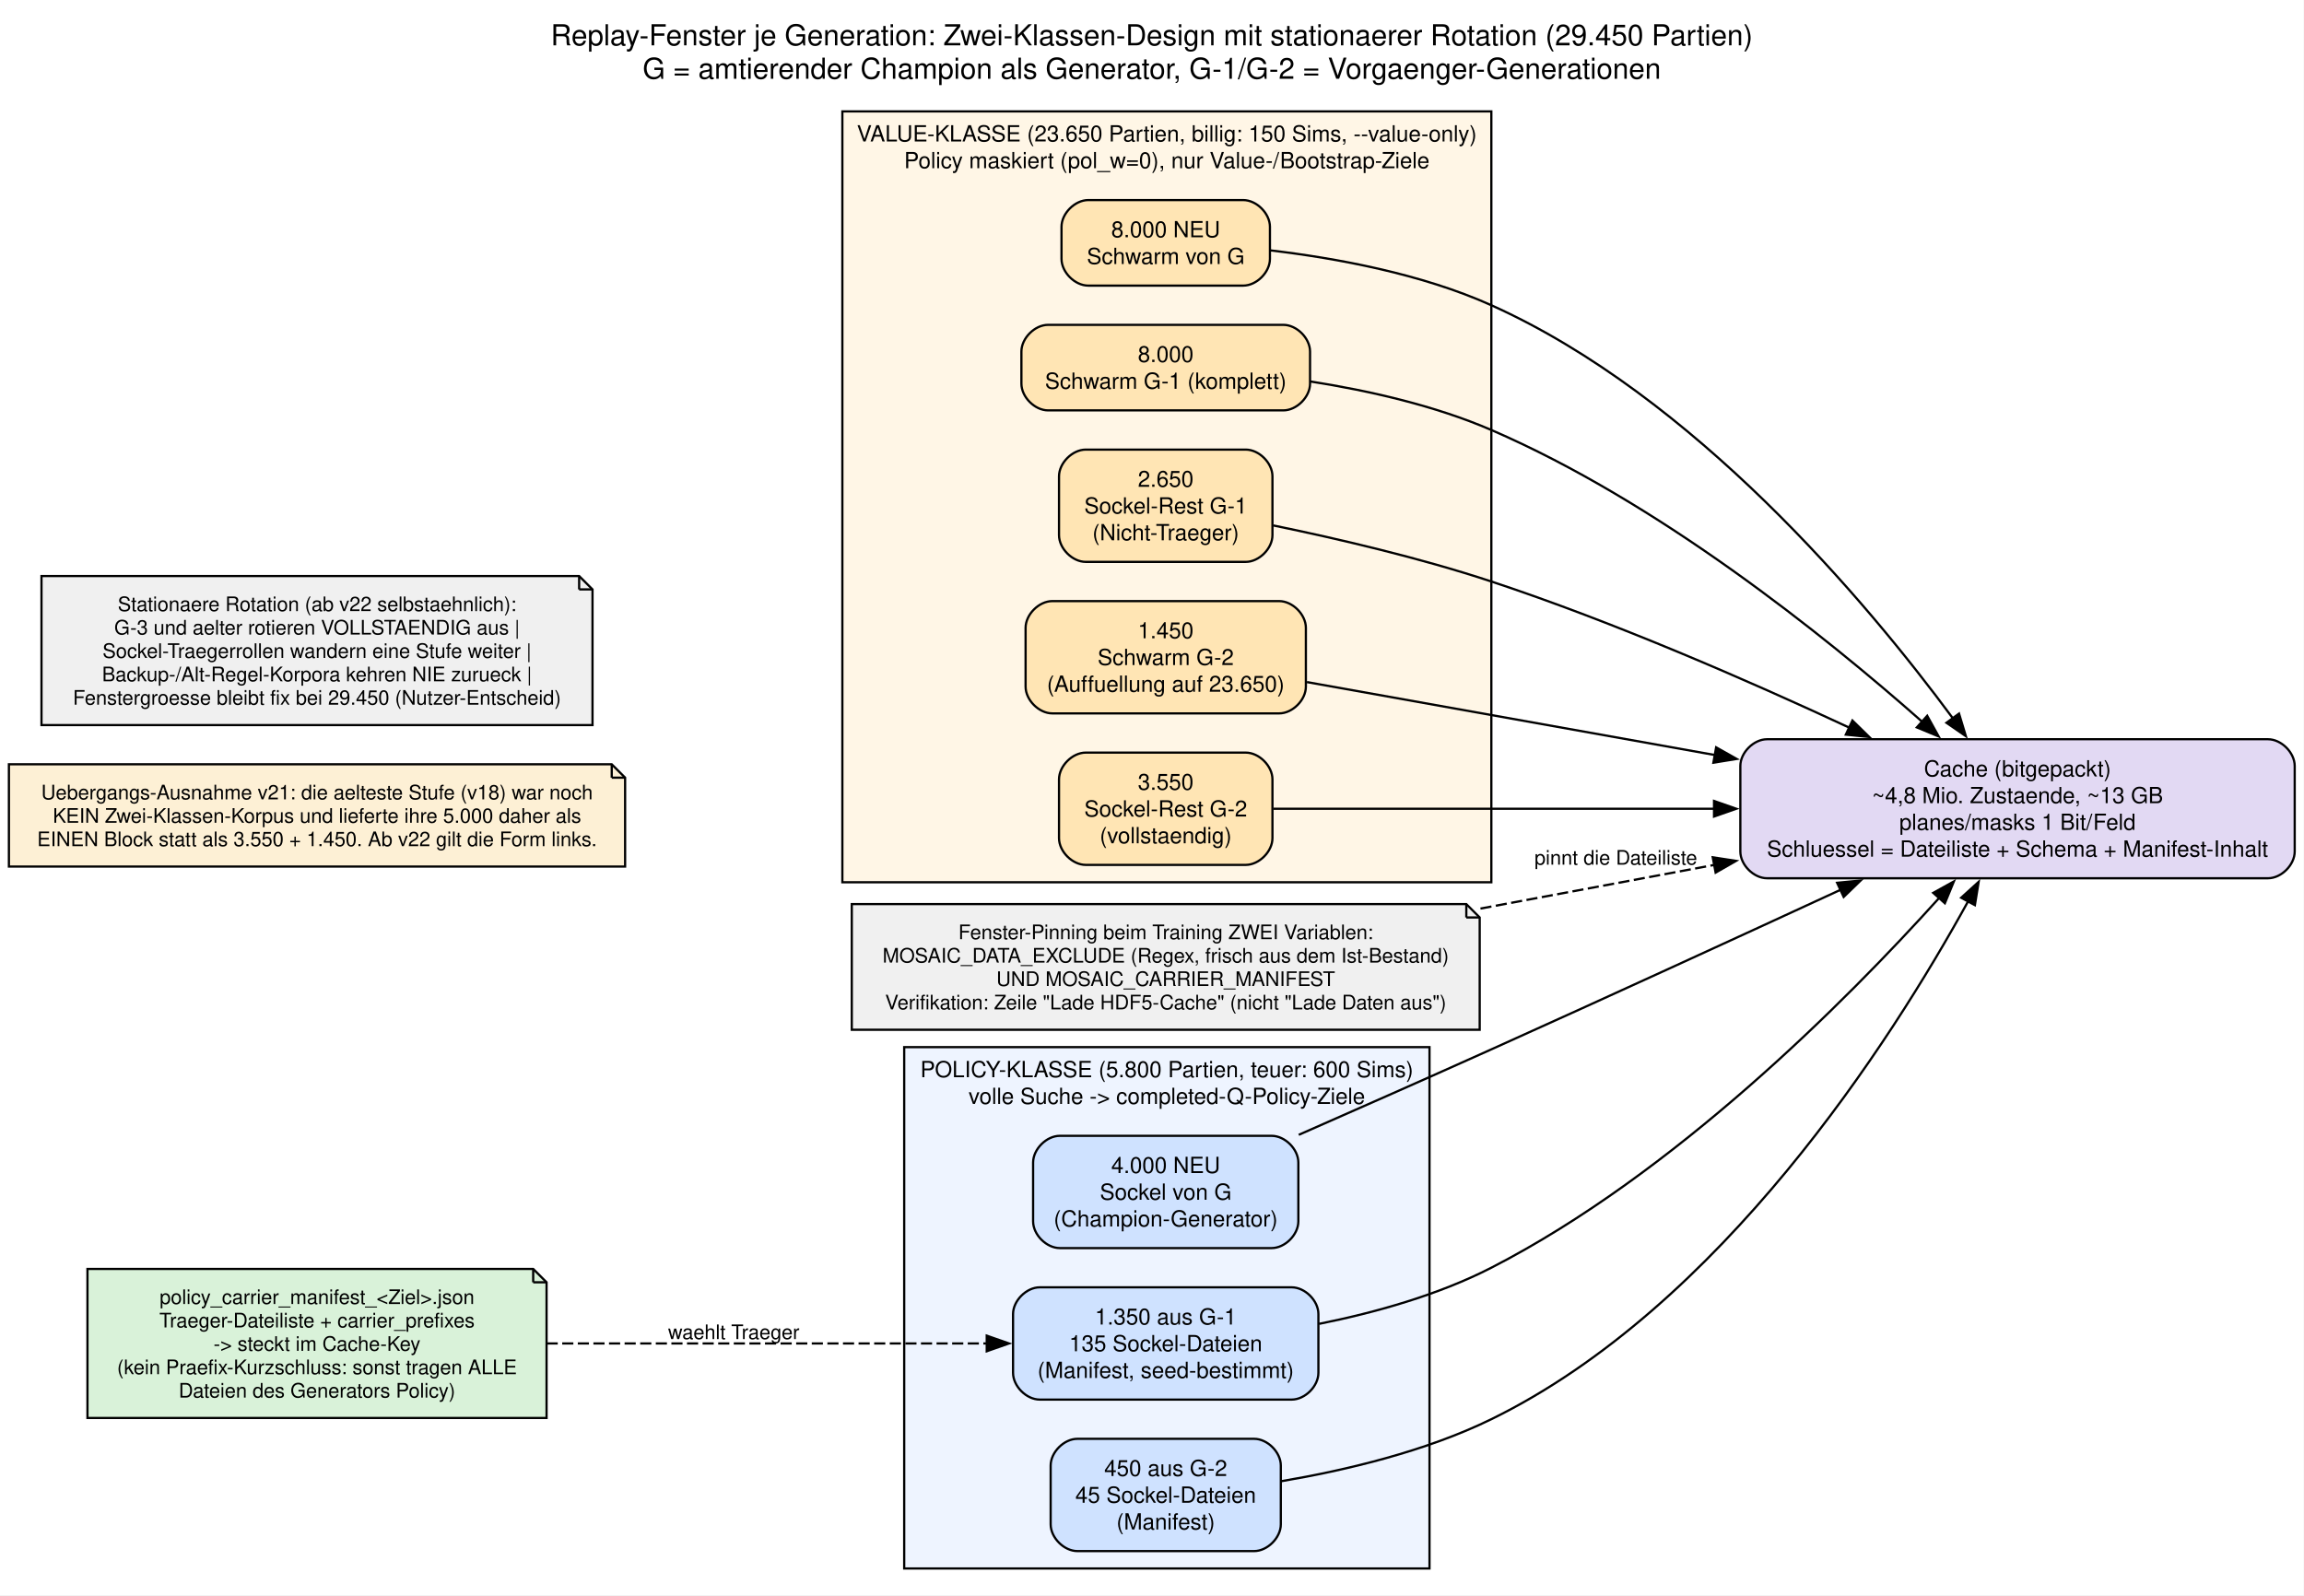
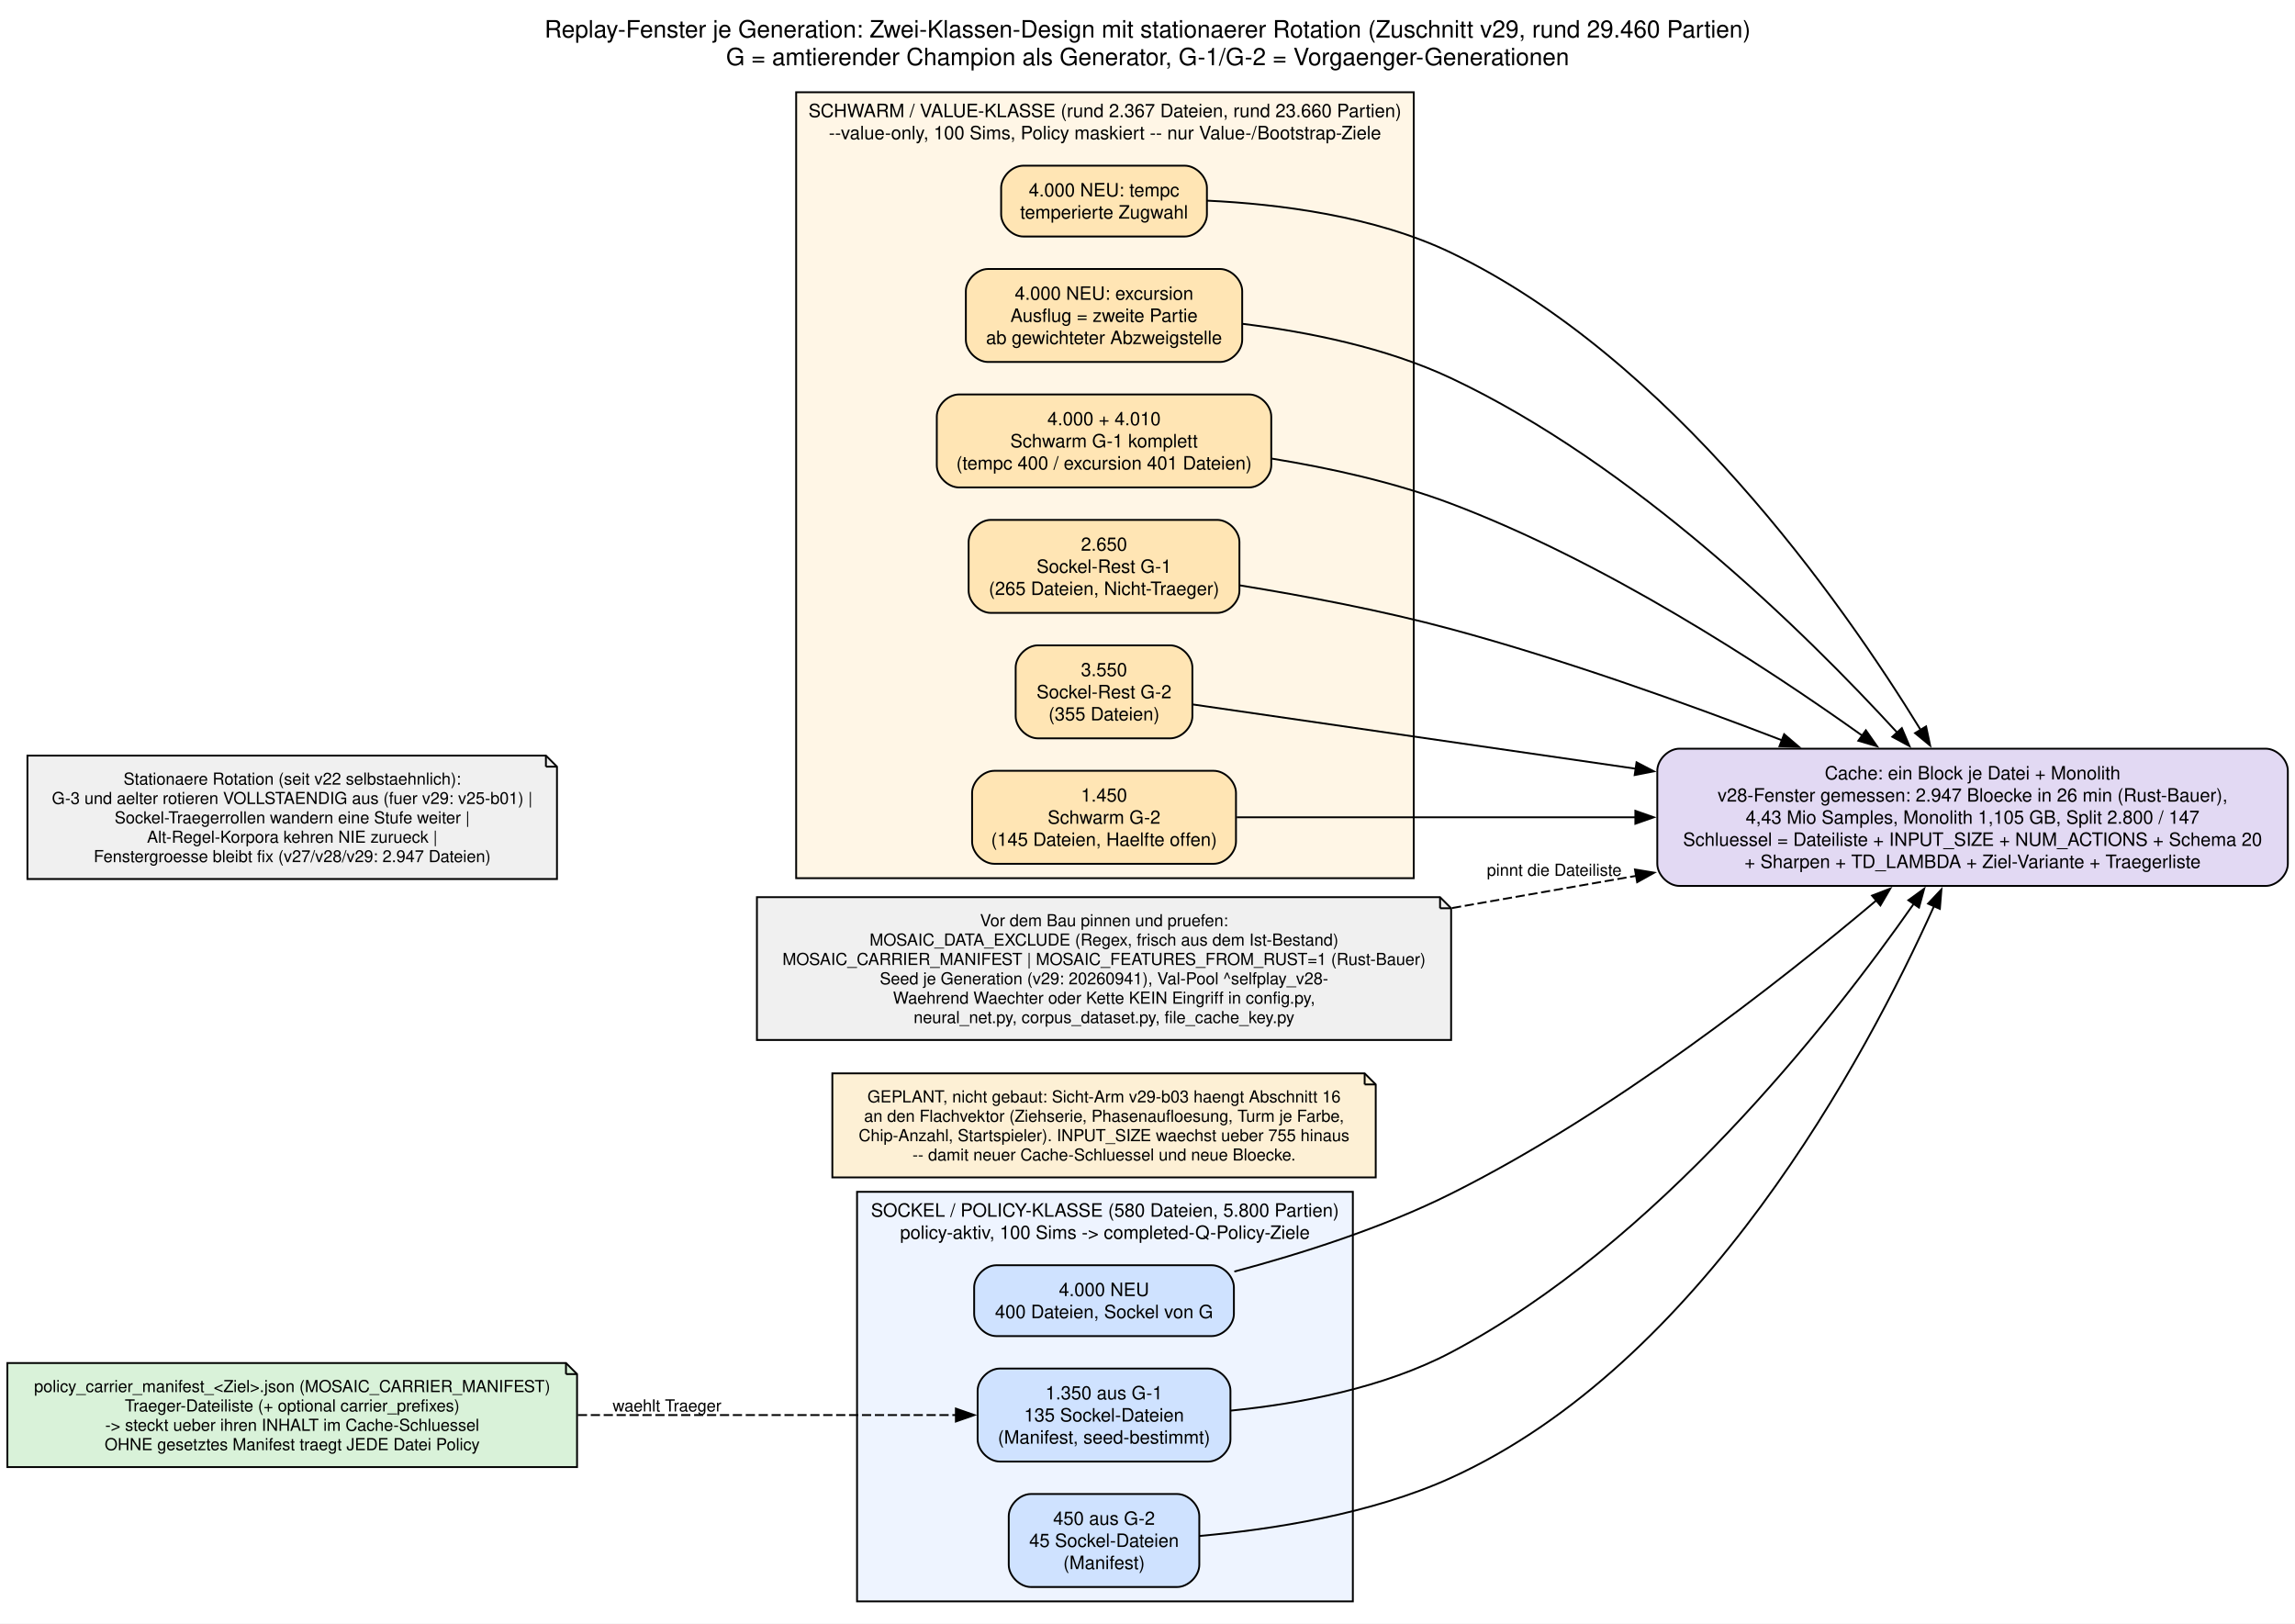
- <svg xmlns="http://www.w3.org/2000/svg" width="1034pt" height="716pt" viewBox="0.00 0.00 1034.00 716.00">
-   <g id="graph0" class="graph" transform="scale(1 1) rotate(0) translate(4 712)">
-     <polygon fill="white" stroke="none" points="-4,4 -4,-712 1029.83,-712 1029.83,4 -4,4" />
-     <text xml:space="preserve" text-anchor="middle" x="512.91" y="-691.65" font-family="Helvetica,sans-Serif" font-size="13.00">Replay-Fenster je Generation: Zwei-Klassen-Design mit stationaerer Rotation (29.450 Partien)</text>
-     <text xml:space="preserve" text-anchor="middle" x="512.91" y="-676.65" font-family="Helvetica,sans-Serif" font-size="13.00">G = amtierender Champion als Generator, G-1/G-2 = Vorgaenger-Generationen</text>
+ <svg xmlns="http://www.w3.org/2000/svg" width="1244pt" height="880pt" viewBox="0.00 0.00 1244.00 880.00">
+   <g id="graph0" class="graph" transform="scale(1 1) rotate(0) translate(4 876)">
+     <polygon fill="white" stroke="none" points="-4,4 -4,-876 1240.12,-876 1240.12,4 -4,4" />
+     <text xml:space="preserve" text-anchor="middle" x="618.06" y="-855.65" font-family="Helvetica,sans-Serif" font-size="13.00">Replay-Fenster je Generation: Zwei-Klassen-Design mit stationaerer Rotation (Zuschnitt v29, rund 29.460 Partien)</text>
+     <text xml:space="preserve" text-anchor="middle" x="618.06" y="-840.65" font-family="Helvetica,sans-Serif" font-size="13.00">G = amtierender Champion als Generator, G-1/G-2 = Vorgaenger-Generationen</text>
    <g id="clust1" class="cluster">
-       <polygon fill="#eef4ff" stroke="black" points="401.79,-8 401.79,-242 637.54,-242 637.54,-8 401.79,-8" />
-       <text xml:space="preserve" text-anchor="middle" x="519.66" y="-228.5" font-family="Helvetica,sans-Serif" font-size="10.00">POLICY-KLASSE (5.800 Partien, teuer: 600 Sims)</text>
-       <text xml:space="preserve" text-anchor="middle" x="519.66" y="-216.5" font-family="Helvetica,sans-Serif" font-size="10.00">volle Suche -&gt; completed-Q-Policy-Ziele</text>
+       <polygon fill="#eef4ff" stroke="black" points="460.56,-8 460.56,-230 729.31,-230 729.31,-8 460.56,-8" />
+       <text xml:space="preserve" text-anchor="middle" x="594.94" y="-216.5" font-family="Helvetica,sans-Serif" font-size="10.00">SOCKEL / POLICY-KLASSE (580 Dateien, 5.800 Partien)</text>
+       <text xml:space="preserve" text-anchor="middle" x="594.94" y="-204.5" font-family="Helvetica,sans-Serif" font-size="10.00">policy-aktiv, 100 Sims -&gt; completed-Q-Policy-Ziele</text>
    </g>
    <g id="clust2" class="cluster">
-       <polygon fill="#fff6e6" stroke="black" points="374.04,-316 374.04,-662 665.29,-662 665.29,-316 374.04,-316" />
-       <text xml:space="preserve" text-anchor="middle" x="519.66" y="-648.5" font-family="Helvetica,sans-Serif" font-size="10.00">VALUE-KLASSE (23.650 Partien, billig: 150 Sims, --value-only)</text>
-       <text xml:space="preserve" text-anchor="middle" x="519.66" y="-636.5" font-family="Helvetica,sans-Serif" font-size="10.00">Policy maskiert (pol_w=0), nur Value-/Bootstrap-Ziele</text>
+       <polygon fill="#fff6e6" stroke="black" points="427.56,-400 427.56,-826 762.31,-826 762.31,-400 427.56,-400" />
+       <text xml:space="preserve" text-anchor="middle" x="594.94" y="-812.5" font-family="Helvetica,sans-Serif" font-size="10.00">SCHWARM / VALUE-KLASSE (rund 2.367 Dateien, rund 23.660 Partien)</text>
+       <text xml:space="preserve" text-anchor="middle" x="594.94" y="-800.5" font-family="Helvetica,sans-Serif" font-size="10.00">--value-only, 100 Sims, Policy maskiert -- nur Value-/Bootstrap-Ziele</text>
    </g>
    <g id="node1" class="node">
-       <path fill="#cfe2ff" stroke="black" d="M566.68,-202.2C566.68,-202.2 471.64,-202.2 471.64,-202.2 465.64,-202.2 459.64,-196.2 459.64,-190.2 459.64,-190.2 459.64,-163.8 459.64,-163.8 459.64,-157.8 465.64,-151.8 471.64,-151.8 471.64,-151.8 566.68,-151.8 566.68,-151.8 572.68,-151.8 578.68,-157.8 578.68,-163.8 578.68,-163.8 578.68,-190.2 578.68,-190.2 578.68,-196.2 572.68,-202.2 566.68,-202.2" />
-       <text xml:space="preserve" text-anchor="middle" x="519.16" y="-185.5" font-family="Helvetica,sans-Serif" font-size="10.00">4.000 NEU</text>
-       <text xml:space="preserve" text-anchor="middle" x="519.16" y="-173.5" font-family="Helvetica,sans-Serif" font-size="10.00">Sockel von G</text>
-       <text xml:space="preserve" text-anchor="middle" x="519.16" y="-161.5" font-family="Helvetica,sans-Serif" font-size="10.00">(Champion-Generator)</text>
+       <path fill="#cfe2ff" stroke="black" d="M652.83,-190.2C652.83,-190.2 536.04,-190.2 536.04,-190.2 530.04,-190.2 524.04,-184.2 524.04,-178.2 524.04,-178.2 524.04,-163.8 524.04,-163.8 524.04,-157.8 530.04,-151.8 536.04,-151.8 536.04,-151.8 652.83,-151.8 652.83,-151.8 658.83,-151.8 664.83,-157.8 664.83,-163.8 664.83,-163.8 664.83,-178.2 664.83,-178.2 664.83,-184.2 658.83,-190.2 652.83,-190.2" />
+       <text xml:space="preserve" text-anchor="middle" x="594.44" y="-173.5" font-family="Helvetica,sans-Serif" font-size="10.00">4.000 NEU</text>
+       <text xml:space="preserve" text-anchor="middle" x="594.44" y="-161.5" font-family="Helvetica,sans-Serif" font-size="10.00">400 Dateien, Sockel von G</text>
+     </g>
+     <g id="node11" class="node">
+       <path fill="#e2d9f3" stroke="black" d="M1224.12,-470.2C1224.12,-470.2 906.33,-470.2 906.33,-470.2 900.33,-470.2 894.33,-464.2 894.33,-458.2 894.33,-458.2 894.33,-407.8 894.33,-407.8 894.33,-401.8 900.33,-395.8 906.33,-395.8 906.33,-395.8 1224.12,-395.8 1224.12,-395.8 1230.12,-395.8 1236.12,-401.8 1236.12,-407.8 1236.12,-407.8 1236.12,-458.2 1236.12,-458.2 1236.12,-464.2 1230.12,-470.2 1224.12,-470.2" />
+       <text xml:space="preserve" text-anchor="middle" x="1065.23" y="-453.5" font-family="Helvetica,sans-Serif" font-size="10.00">Cache: ein Block je Datei + Monolith</text>
+       <text xml:space="preserve" text-anchor="middle" x="1065.23" y="-441.5" font-family="Helvetica,sans-Serif" font-size="10.00">v28-Fenster gemessen: 2.947 Bloecke in 26 min (Rust-Bauer),</text>
+       <text xml:space="preserve" text-anchor="middle" x="1065.23" y="-429.5" font-family="Helvetica,sans-Serif" font-size="10.00">4,43 Mio Samples, Monolith 1,105 GB, Split 2.800 / 147</text>
+       <text xml:space="preserve" text-anchor="middle" x="1065.23" y="-417.5" font-family="Helvetica,sans-Serif" font-size="10.00">Schluessel = Dateiliste + INPUT_SIZE + NUM_ACTIONS + Schema 20</text>
+       <text xml:space="preserve" text-anchor="middle" x="1065.23" y="-405.5" font-family="Helvetica,sans-Serif" font-size="10.00">+ Sharpen + TD_LAMBDA + Ziel-Variante + Traegerliste</text>
+     </g>
+     <g id="edge1" class="edge">
+       <path fill="none" stroke="black" d="M665.07,-186.78C701.22,-196.4 745.46,-210.44 782.58,-229 869.8,-272.61 959.07,-342.39 1013.08,-387.96" />
+       <polygon fill="black" stroke="black" points="1010.73,-390.56 1020.62,-394.36 1015.26,-385.22 1010.73,-390.56" />
+     </g>
+     <g id="node2" class="node">
+       <path fill="#cfe2ff" stroke="black" d="M650.96,-134.2C650.96,-134.2 537.92,-134.2 537.92,-134.2 531.92,-134.2 525.92,-128.2 525.92,-122.2 525.92,-122.2 525.92,-95.8 525.92,-95.8 525.92,-89.8 531.92,-83.8 537.92,-83.8 537.92,-83.8 650.96,-83.8 650.96,-83.8 656.96,-83.8 662.96,-89.8 662.96,-95.8 662.96,-95.8 662.96,-122.2 662.96,-122.2 662.96,-128.2 656.96,-134.2 650.96,-134.2" />
+       <text xml:space="preserve" text-anchor="middle" x="594.44" y="-117.5" font-family="Helvetica,sans-Serif" font-size="10.00">1.350 aus G-1</text>
+       <text xml:space="preserve" text-anchor="middle" x="594.44" y="-105.5" font-family="Helvetica,sans-Serif" font-size="10.00">135 Sockel-Dateien</text>
+       <text xml:space="preserve" text-anchor="middle" x="594.44" y="-93.5" font-family="Helvetica,sans-Serif" font-size="10.00">(Manifest, seed-bestimmt)</text>
+     </g>
+     <g id="edge2" class="edge">
+       <path fill="none" stroke="black" d="M663.18,-111.41C700.24,-115.1 745.93,-123.65 782.58,-143 893.79,-201.73 987.3,-320.32 1033.41,-386.2" />
+       <polygon fill="black" stroke="black" points="1030.43,-388.05 1039,-394.28 1036.19,-384.07 1030.43,-388.05" />
+     </g>
+     <g id="node3" class="node">
+       <path fill="#cfe2ff" stroke="black" d="M634.08,-66.2C634.08,-66.2 554.79,-66.2 554.79,-66.2 548.79,-66.2 542.79,-60.2 542.79,-54.2 542.79,-54.2 542.79,-27.8 542.79,-27.8 542.79,-21.8 548.79,-15.8 554.79,-15.8 554.79,-15.8 634.08,-15.8 634.08,-15.8 640.08,-15.8 646.08,-21.8 646.08,-27.8 646.08,-27.8 646.08,-54.2 646.08,-54.2 646.08,-60.2 640.08,-66.2 634.08,-66.2" />
+       <text xml:space="preserve" text-anchor="middle" x="594.44" y="-49.5" font-family="Helvetica,sans-Serif" font-size="10.00">450 aus G-2</text>
+       <text xml:space="preserve" text-anchor="middle" x="594.44" y="-37.5" font-family="Helvetica,sans-Serif" font-size="10.00">45 Sockel-Dateien</text>
+       <text xml:space="preserve" text-anchor="middle" x="594.44" y="-25.5" font-family="Helvetica,sans-Serif" font-size="10.00">(Manifest)</text>
+     </g>
+     <g id="edge3" class="edge">
+       <path fill="none" stroke="black" d="M646.3,-43.48C685.12,-46.94 739.15,-55.23 782.58,-75 918.59,-136.92 1007.27,-302.49 1044.38,-384.95" />
+       <polygon fill="black" stroke="black" points="1041.1,-386.19 1048.35,-393.92 1047.5,-383.36 1041.1,-386.19" />
+     </g>
+     <g id="node4" class="node">
+       <path fill="#ffe5b4" stroke="black" d="M638.21,-786.2C638.21,-786.2 550.67,-786.2 550.67,-786.2 544.67,-786.2 538.67,-780.2 538.67,-774.2 538.67,-774.2 538.67,-759.8 538.67,-759.8 538.67,-753.8 544.67,-747.8 550.67,-747.8 550.67,-747.8 638.21,-747.8 638.21,-747.8 644.21,-747.8 650.21,-753.8 650.21,-759.8 650.21,-759.8 650.21,-774.2 650.21,-774.2 650.21,-780.2 644.21,-786.2 638.21,-786.2" />
+       <text xml:space="preserve" text-anchor="middle" x="594.44" y="-769.5" font-family="Helvetica,sans-Serif" font-size="10.00">4.000 NEU: tempc</text>
+       <text xml:space="preserve" text-anchor="middle" x="594.44" y="-757.5" font-family="Helvetica,sans-Serif" font-size="10.00">temperierte Zugwahl</text>
+     </g>
+     <g id="edge4" class="edge">
+       <path fill="none" stroke="black" d="M650.36,-767.24C689.05,-765.44 741.13,-758.93 782.58,-739 901.28,-681.91 993.82,-550.81 1037.22,-480.16" />
+       <polygon fill="black" stroke="black" points="1040.03,-482.26 1042.23,-471.9 1034.05,-478.63 1040.03,-482.26" />
+     </g>
+     <g id="node5" class="node">
+       <path fill="#ffe5b4" stroke="black" d="M657.33,-730.2C657.33,-730.2 531.54,-730.2 531.54,-730.2 525.54,-730.2 519.54,-724.2 519.54,-718.2 519.54,-718.2 519.54,-691.8 519.54,-691.8 519.54,-685.8 525.54,-679.8 531.54,-679.8 531.54,-679.8 657.33,-679.8 657.33,-679.8 663.33,-679.8 669.33,-685.8 669.33,-691.8 669.33,-691.8 669.33,-718.2 669.33,-718.2 669.33,-724.2 663.33,-730.2 657.33,-730.2" />
+       <text xml:space="preserve" text-anchor="middle" x="594.44" y="-713.5" font-family="Helvetica,sans-Serif" font-size="10.00">4.000 NEU: excursion</text>
+       <text xml:space="preserve" text-anchor="middle" x="594.44" y="-701.5" font-family="Helvetica,sans-Serif" font-size="10.00">Ausflug = zweite Partie</text>
+       <text xml:space="preserve" text-anchor="middle" x="594.44" y="-689.5" font-family="Helvetica,sans-Serif" font-size="10.00">ab gewichteter Abzweigstelle</text>
+     </g>
+     <g id="edge5" class="edge">
+       <path fill="none" stroke="black" d="M669.68,-700.45C705.18,-696.07 747.49,-687.55 782.58,-671 881.51,-624.35 973.84,-533.95 1024.32,-478.98" />
+       <polygon fill="black" stroke="black" points="1026.89,-481.35 1031.03,-471.6 1021.72,-476.64 1026.89,-481.35" />
+     </g>
+     <g id="node6" class="node">
+       <path fill="#ffe5b4" stroke="black" d="M673.08,-662.2C673.08,-662.2 515.79,-662.2 515.79,-662.2 509.79,-662.2 503.79,-656.2 503.79,-650.2 503.79,-650.2 503.79,-623.8 503.79,-623.8 503.79,-617.8 509.79,-611.8 515.79,-611.8 515.79,-611.8 673.08,-611.8 673.08,-611.8 679.08,-611.8 685.08,-617.8 685.08,-623.8 685.08,-623.8 685.08,-650.2 685.08,-650.2 685.08,-656.2 679.08,-662.2 673.08,-662.2" />
+       <text xml:space="preserve" text-anchor="middle" x="594.44" y="-645.5" font-family="Helvetica,sans-Serif" font-size="10.00">4.000 + 4.010</text>
+       <text xml:space="preserve" text-anchor="middle" x="594.44" y="-633.5" font-family="Helvetica,sans-Serif" font-size="10.00">Schwarm G-1 komplett</text>
+       <text xml:space="preserve" text-anchor="middle" x="594.44" y="-621.5" font-family="Helvetica,sans-Serif" font-size="10.00">(tempc 400 / excursion 401 Dateien)</text>
+     </g>
+     <g id="edge6" class="edge">
+       <path fill="none" stroke="black" d="M685.28,-627.44C716.73,-622.34 751.85,-614.62 782.58,-603 865.15,-571.79 950.68,-516.3 1005.5,-477.22" />
+       <polygon fill="black" stroke="black" points="1007.39,-480.17 1013.47,-471.5 1003.3,-474.49 1007.39,-480.17" />
+     </g>
+     <g id="node7" class="node">
+       <path fill="#ffe5b4" stroke="black" d="M655.83,-594.2C655.83,-594.2 533.04,-594.2 533.04,-594.2 527.04,-594.2 521.04,-588.2 521.04,-582.2 521.04,-582.2 521.04,-555.8 521.04,-555.8 521.04,-549.8 527.04,-543.8 533.04,-543.8 533.04,-543.8 655.83,-543.8 655.83,-543.8 661.83,-543.8 667.83,-549.8 667.83,-555.8 667.83,-555.8 667.83,-582.2 667.83,-582.2 667.83,-588.2 661.83,-594.2 655.83,-594.2" />
+       <text xml:space="preserve" text-anchor="middle" x="594.44" y="-577.5" font-family="Helvetica,sans-Serif" font-size="10.00">2.650</text>
+       <text xml:space="preserve" text-anchor="middle" x="594.44" y="-565.5" font-family="Helvetica,sans-Serif" font-size="10.00">Sockel-Rest G-1</text>
+       <text xml:space="preserve" text-anchor="middle" x="594.44" y="-553.5" font-family="Helvetica,sans-Serif" font-size="10.00">(265 Dateien, Nicht-Traeger)</text>
+     </g>
+     <g id="edge7" class="edge">
+       <path fill="none" stroke="black" d="M668.05,-558.72C702.98,-553.03 745.28,-545.07 782.58,-535 843.06,-518.68 908.97,-495.14 961.83,-474.78" />
+       <polygon fill="black" stroke="black" points="963.09,-478.04 971.14,-471.17 960.56,-471.52 963.09,-478.04" />
+     </g>
+     <g id="node8" class="node">
+       <path fill="#ffe5b4" stroke="black" d="M630.33,-526.2C630.33,-526.2 558.54,-526.2 558.54,-526.2 552.54,-526.2 546.54,-520.2 546.54,-514.2 546.54,-514.2 546.54,-487.8 546.54,-487.8 546.54,-481.8 552.54,-475.8 558.54,-475.8 558.54,-475.8 630.33,-475.8 630.33,-475.8 636.33,-475.8 642.33,-481.8 642.33,-487.8 642.33,-487.8 642.33,-514.2 642.33,-514.2 642.33,-520.2 636.33,-526.2 630.33,-526.2" />
+       <text xml:space="preserve" text-anchor="middle" x="594.44" y="-509.5" font-family="Helvetica,sans-Serif" font-size="10.00">3.550</text>
+       <text xml:space="preserve" text-anchor="middle" x="594.44" y="-497.5" font-family="Helvetica,sans-Serif" font-size="10.00">Sockel-Rest G-2</text>
+       <text xml:space="preserve" text-anchor="middle" x="594.44" y="-485.5" font-family="Helvetica,sans-Serif" font-size="10.00">(355 Dateien)</text>
+     </g>
+     <g id="edge8" class="edge">
+       <path fill="none" stroke="black" d="M642.53,-494.17C698.64,-486.03 795.73,-471.95 882.61,-459.34" />
+       <polygon fill="black" stroke="black" points="883.08,-462.81 892.47,-457.91 882.07,-455.89 883.08,-462.81" />
+     </g>
+     <g id="node9" class="node">
+       <path fill="#ffe5b4" stroke="black" d="M653.96,-458.2C653.96,-458.2 534.92,-458.2 534.92,-458.2 528.92,-458.2 522.92,-452.2 522.92,-446.2 522.92,-446.2 522.92,-419.8 522.92,-419.8 522.92,-413.8 528.92,-407.8 534.92,-407.8 534.92,-407.8 653.96,-407.8 653.96,-407.8 659.96,-407.8 665.96,-413.8 665.96,-419.8 665.96,-419.8 665.96,-446.2 665.96,-446.2 665.96,-452.2 659.96,-458.2 653.96,-458.2" />
+       <text xml:space="preserve" text-anchor="middle" x="594.44" y="-441.5" font-family="Helvetica,sans-Serif" font-size="10.00">1.450</text>
+       <text xml:space="preserve" text-anchor="middle" x="594.44" y="-429.5" font-family="Helvetica,sans-Serif" font-size="10.00">Schwarm G-2</text>
+       <text xml:space="preserve" text-anchor="middle" x="594.44" y="-417.5" font-family="Helvetica,sans-Serif" font-size="10.00">(145 Dateien, Haelfte offen)</text>
+     </g>
+     <g id="edge9" class="edge">
+       <path fill="none" stroke="black" d="M666.38,-433C723.77,-433 807.2,-433 882.85,-433" />
+       <polygon fill="black" stroke="black" points="882.44,-436.5 892.44,-433 882.44,-429.5 882.44,-436.5" />
    </g>
    <g id="node10" class="node">
-       <path fill="#e2d9f3" stroke="black" d="M1013.83,-380.2C1013.83,-380.2 789.04,-380.2 789.04,-380.2 783.04,-380.2 777.04,-374.2 777.04,-368.2 777.04,-368.2 777.04,-329.8 777.04,-329.8 777.04,-323.8 783.04,-317.8 789.04,-317.8 789.04,-317.8 1013.83,-317.8 1013.83,-317.8 1019.83,-317.8 1025.83,-323.8 1025.83,-329.8 1025.83,-329.8 1025.83,-368.2 1025.83,-368.2 1025.83,-374.2 1019.83,-380.2 1013.83,-380.2" />
-       <text xml:space="preserve" text-anchor="middle" x="901.43" y="-363.5" font-family="Helvetica,sans-Serif" font-size="10.00">Cache (bitgepackt)</text>
-       <text xml:space="preserve" text-anchor="middle" x="901.43" y="-351.5" font-family="Helvetica,sans-Serif" font-size="10.00">~4,8 Mio. Zustaende, ~13 GB</text>
-       <text xml:space="preserve" text-anchor="middle" x="901.43" y="-339.5" font-family="Helvetica,sans-Serif" font-size="10.00">planes/masks 1 Bit/Feld</text>
-       <text xml:space="preserve" text-anchor="middle" x="901.43" y="-327.5" font-family="Helvetica,sans-Serif" font-size="10.00">Schluessel = Dateiliste + Schema + Manifest-Inhalt</text>
+       <polygon fill="#d9f2d9" stroke="black" points="302.79,-137.2 0,-137.2 0,-80.8 308.79,-80.8 308.79,-131.2 302.79,-137.2" />
+       <polyline fill="none" stroke="black" points="302.79,-137.2 302.79,-131.2" />
+       <polyline fill="none" stroke="black" points="308.79,-131.2 302.79,-131.2" />
+       <text xml:space="preserve" text-anchor="middle" x="154.39" y="-121.45" font-family="Helvetica,sans-Serif" font-size="9.00">policy_carrier_manifest_&lt;Ziel&gt;.json (MOSAIC_CARRIER_MANIFEST)</text>
+       <text xml:space="preserve" text-anchor="middle" x="154.39" y="-110.95" font-family="Helvetica,sans-Serif" font-size="9.00">Traeger-Dateiliste (+ optional carrier_prefixes)</text>
+       <text xml:space="preserve" text-anchor="middle" x="154.39" y="-100.45" font-family="Helvetica,sans-Serif" font-size="9.00">-&gt; steckt ueber ihren INHALT im Cache-Schluessel</text>
+       <text xml:space="preserve" text-anchor="middle" x="154.39" y="-89.95" font-family="Helvetica,sans-Serif" font-size="9.00">OHNE gesetztes Manifest traegt JEDE Datei Policy</text>
    </g>
-     <g id="edge1" class="edge">
-       <path fill="none" stroke="black" d="M578.86,-202.64C605.31,-214.26 636.92,-228.23 665.29,-241 717.64,-264.56 776.32,-291.52 821.97,-312.6" />
-       <polygon fill="black" stroke="black" points="820.47,-315.76 831.02,-316.78 823.41,-309.41 820.47,-315.76" />
-     </g>
-     <g id="node2" class="node">
-       <path fill="#cfe2ff" stroke="black" d="M575.68,-134.2C575.68,-134.2 462.64,-134.2 462.64,-134.2 456.64,-134.2 450.64,-128.2 450.64,-122.2 450.64,-122.2 450.64,-95.8 450.64,-95.8 450.64,-89.8 456.64,-83.8 462.64,-83.8 462.64,-83.8 575.68,-83.8 575.68,-83.8 581.68,-83.8 587.68,-89.8 587.68,-95.8 587.68,-95.8 587.68,-122.2 587.68,-122.2 587.68,-128.2 581.68,-134.2 575.68,-134.2" />
-       <text xml:space="preserve" text-anchor="middle" x="519.16" y="-117.5" font-family="Helvetica,sans-Serif" font-size="10.00">1.350 aus G-1</text>
-       <text xml:space="preserve" text-anchor="middle" x="519.16" y="-105.5" font-family="Helvetica,sans-Serif" font-size="10.00">135 Sockel-Dateien</text>
-       <text xml:space="preserve" text-anchor="middle" x="519.16" y="-93.5" font-family="Helvetica,sans-Serif" font-size="10.00">(Manifest, seed-bestimmt)</text>
-     </g>
-     <g id="edge2" class="edge">
-       <path fill="none" stroke="black" d="M587.95,-117.79C613.19,-122.86 641.47,-130.76 665.29,-143 747.31,-185.16 824.05,-262.11 866.38,-309.09" />
-       <polygon fill="black" stroke="black" points="863.6,-311.24 872.87,-316.37 868.83,-306.58 863.6,-311.24" />
-     </g>
-     <g id="node3" class="node">
-       <path fill="#cfe2ff" stroke="black" d="M558.81,-66.2C558.81,-66.2 479.52,-66.2 479.52,-66.2 473.52,-66.2 467.52,-60.2 467.52,-54.2 467.52,-54.2 467.52,-27.8 467.52,-27.8 467.52,-21.8 473.52,-15.8 479.52,-15.8 479.52,-15.8 558.81,-15.8 558.81,-15.8 564.81,-15.8 570.81,-21.8 570.81,-27.8 570.81,-27.8 570.81,-54.2 570.81,-54.2 570.81,-60.2 564.81,-66.2 558.81,-66.2" />
-       <text xml:space="preserve" text-anchor="middle" x="519.16" y="-49.5" font-family="Helvetica,sans-Serif" font-size="10.00">450 aus G-2</text>
-       <text xml:space="preserve" text-anchor="middle" x="519.16" y="-37.5" font-family="Helvetica,sans-Serif" font-size="10.00">45 Sockel-Dateien</text>
-       <text xml:space="preserve" text-anchor="middle" x="519.16" y="-25.5" font-family="Helvetica,sans-Serif" font-size="10.00">(Manifest)</text>
-     </g>
-     <g id="edge3" class="edge">
-       <path fill="none" stroke="black" d="M571.1,-47.18C599.83,-52.06 635.78,-60.54 665.29,-75 768.47,-125.56 844.44,-244.19 879.28,-307.49" />
-       <polygon fill="black" stroke="black" points="876.15,-309.06 883.99,-316.19 882.3,-305.73 876.15,-309.06" />
-     </g>
-     <g id="node4" class="node">
-       <path fill="#ffe5b4" stroke="black" d="M553.93,-622.2C553.93,-622.2 484.39,-622.2 484.39,-622.2 478.39,-622.2 472.39,-616.2 472.39,-610.2 472.39,-610.2 472.39,-595.8 472.39,-595.8 472.39,-589.8 478.39,-583.8 484.39,-583.8 484.39,-583.8 553.93,-583.8 553.93,-583.8 559.93,-583.8 565.93,-589.8 565.93,-595.8 565.93,-595.8 565.93,-610.2 565.93,-610.2 565.93,-616.2 559.93,-622.2 553.93,-622.2" />
-       <text xml:space="preserve" text-anchor="middle" x="519.16" y="-605.5" font-family="Helvetica,sans-Serif" font-size="10.00">8.000 NEU</text>
-       <text xml:space="preserve" text-anchor="middle" x="519.16" y="-593.5" font-family="Helvetica,sans-Serif" font-size="10.00">Schwarm von G</text>
-     </g>
-     <g id="edge4" class="edge">
-       <path fill="none" stroke="black" d="M566.26,-599.6C595.64,-596.12 633.93,-589.11 665.29,-575 756.14,-534.13 833.18,-442.69 872.48,-389.5" />
-       <polygon fill="black" stroke="black" points="875.19,-391.71 878.25,-381.57 869.54,-387.59 875.19,-391.71" />
-     </g>
-     <g id="node5" class="node">
-       <path fill="#ffe5b4" stroke="black" d="M571.93,-566.2C571.93,-566.2 466.39,-566.2 466.39,-566.2 460.39,-566.2 454.39,-560.2 454.39,-554.2 454.39,-554.2 454.39,-539.8 454.39,-539.8 454.39,-533.8 460.39,-527.8 466.39,-527.8 466.39,-527.8 571.93,-527.8 571.93,-527.8 577.93,-527.8 583.93,-533.8 583.93,-539.8 583.93,-539.8 583.93,-554.2 583.93,-554.2 583.93,-560.2 577.93,-566.2 571.93,-566.2" />
-       <text xml:space="preserve" text-anchor="middle" x="519.16" y="-549.5" font-family="Helvetica,sans-Serif" font-size="10.00">8.000</text>
-       <text xml:space="preserve" text-anchor="middle" x="519.16" y="-537.5" font-family="Helvetica,sans-Serif" font-size="10.00">Schwarm G-1 (komplett)</text>
-     </g>
-     <g id="edge5" class="edge">
-       <path fill="none" stroke="black" d="M584.09,-540.78C610.05,-536.71 639.86,-530 665.29,-519 740.06,-486.66 814.2,-427.34 858.67,-388.03" />
-       <polygon fill="black" stroke="black" points="860.9,-390.73 866.03,-381.46 856.24,-385.51 860.9,-390.73" />
-     </g>
-     <g id="node6" class="node">
-       <path fill="#ffe5b4" stroke="black" d="M555.06,-510.2C555.06,-510.2 483.27,-510.2 483.27,-510.2 477.27,-510.2 471.27,-504.2 471.27,-498.2 471.27,-498.2 471.27,-471.8 471.27,-471.8 471.27,-465.8 477.27,-459.8 483.27,-459.8 483.27,-459.8 555.06,-459.8 555.06,-459.8 561.06,-459.8 567.06,-465.8 567.06,-471.8 567.06,-471.8 567.06,-498.2 567.06,-498.2 567.06,-504.2 561.06,-510.2 555.06,-510.2" />
-       <text xml:space="preserve" text-anchor="middle" x="519.16" y="-493.5" font-family="Helvetica,sans-Serif" font-size="10.00">2.650</text>
-       <text xml:space="preserve" text-anchor="middle" x="519.16" y="-481.5" font-family="Helvetica,sans-Serif" font-size="10.00">Sockel-Rest G-1</text>
-       <text xml:space="preserve" text-anchor="middle" x="519.16" y="-469.5" font-family="Helvetica,sans-Serif" font-size="10.00">(Nicht-Traeger)</text>
-     </g>
-     <g id="edge6" class="edge">
-       <path fill="none" stroke="black" d="M567.49,-476.15C596.14,-470.24 633.23,-461.61 665.29,-451 720.35,-432.77 780.31,-406.66 825.89,-385.42" />
-       <polygon fill="black" stroke="black" points="827.34,-388.61 834.9,-381.2 824.37,-382.27 827.34,-388.61" />
-     </g>
-     <g id="node7" class="node">
-       <path fill="#ffe5b4" stroke="black" d="M555.06,-374.2C555.06,-374.2 483.27,-374.2 483.27,-374.2 477.27,-374.2 471.27,-368.2 471.27,-362.2 471.27,-362.2 471.27,-335.8 471.27,-335.8 471.27,-329.8 477.27,-323.8 483.27,-323.8 483.27,-323.8 555.06,-323.8 555.06,-323.8 561.06,-323.8 567.06,-329.8 567.06,-335.8 567.06,-335.8 567.06,-362.2 567.06,-362.2 567.06,-368.2 561.06,-374.2 555.06,-374.2" />
-       <text xml:space="preserve" text-anchor="middle" x="519.16" y="-357.5" font-family="Helvetica,sans-Serif" font-size="10.00">3.550</text>
-       <text xml:space="preserve" text-anchor="middle" x="519.16" y="-345.5" font-family="Helvetica,sans-Serif" font-size="10.00">Sockel-Rest G-2</text>
-       <text xml:space="preserve" text-anchor="middle" x="519.16" y="-333.5" font-family="Helvetica,sans-Serif" font-size="10.00">(vollstaendig)</text>
-     </g>
-     <g id="edge7" class="edge">
-       <path fill="none" stroke="black" d="M567.56,-349C616.88,-349 696.39,-349 765.34,-349" />
-       <polygon fill="black" stroke="black" points="765.23,-352.5 775.23,-349 765.23,-345.5 765.23,-352.5" />
-     </g>
-     <g id="node8" class="node">
-       <path fill="#ffe5b4" stroke="black" d="M570.06,-442.2C570.06,-442.2 468.27,-442.2 468.27,-442.2 462.27,-442.2 456.27,-436.2 456.27,-430.2 456.27,-430.2 456.27,-403.8 456.27,-403.8 456.27,-397.8 462.27,-391.8 468.27,-391.8 468.27,-391.8 570.06,-391.8 570.06,-391.8 576.06,-391.8 582.06,-397.8 582.06,-403.8 582.06,-403.8 582.06,-430.2 582.06,-430.2 582.06,-436.2 576.06,-442.2 570.06,-442.2" />
-       <text xml:space="preserve" text-anchor="middle" x="519.16" y="-425.5" font-family="Helvetica,sans-Serif" font-size="10.00">1.450</text>
-       <text xml:space="preserve" text-anchor="middle" x="519.16" y="-413.5" font-family="Helvetica,sans-Serif" font-size="10.00">Schwarm G-2</text>
-       <text xml:space="preserve" text-anchor="middle" x="519.16" y="-401.5" font-family="Helvetica,sans-Serif" font-size="10.00">(Auffuellung auf 23.650)</text>
-     </g>
-     <g id="edge8" class="edge">
-       <path fill="none" stroke="black" d="M582.53,-405.85C632.13,-396.98 703.3,-384.25 765.74,-373.09" />
-       <polygon fill="black" stroke="black" points="766.17,-376.56 775.4,-371.36 764.94,-369.67 766.17,-376.56" />
-     </g>
-     <g id="node9" class="node">
-       <polygon fill="#d9f2d9" stroke="black" points="235.29,-142.45 35.25,-142.45 35.25,-75.55 241.29,-75.55 241.29,-136.45 235.29,-142.45" />
-       <polyline fill="none" stroke="black" points="235.29,-142.45 235.29,-136.45" />
-       <polyline fill="none" stroke="black" points="241.29,-136.45 235.29,-136.45" />
-       <text xml:space="preserve" text-anchor="middle" x="138.27" y="-126.7" font-family="Helvetica,sans-Serif" font-size="9.00">policy_carrier_manifest_&lt;Ziel&gt;.json</text>
-       <text xml:space="preserve" text-anchor="middle" x="138.27" y="-116.2" font-family="Helvetica,sans-Serif" font-size="9.00">Traeger-Dateiliste + carrier_prefixes</text>
-       <text xml:space="preserve" text-anchor="middle" x="138.27" y="-105.7" font-family="Helvetica,sans-Serif" font-size="9.00">-&gt; steckt im Cache-Key</text>
-       <text xml:space="preserve" text-anchor="middle" x="138.27" y="-95.2" font-family="Helvetica,sans-Serif" font-size="9.00">(kein Praefix-Kurzschluss: sonst tragen ALLE</text>
-       <text xml:space="preserve" text-anchor="middle" x="138.27" y="-84.7" font-family="Helvetica,sans-Serif" font-size="9.00">Dateien des Generators Policy)</text>
-     </g>
-     <g id="edge9" class="edge">
-       <path fill="none" stroke="black" stroke-dasharray="5,2" d="M241.31,-109C303.46,-109 381.71,-109 439.14,-109" />
-       <polygon fill="black" stroke="black" points="438.83,-112.5 448.83,-109 438.83,-105.5 438.83,-112.5" />
-       <text xml:space="preserve" text-anchor="middle" x="325.29" y="-110.95" font-family="Helvetica,sans-Serif" font-size="9.00">waehlt Traeger</text>
-     </g>
-     <g id="node11" class="node">
-       <polygon fill="#f0f0f0" stroke="black" points="255.91,-453.45 14.62,-453.45 14.62,-386.55 261.91,-386.55 261.91,-447.45 255.91,-453.45" />
-       <polyline fill="none" stroke="black" points="255.91,-453.45 255.91,-447.45" />
-       <polyline fill="none" stroke="black" points="261.91,-447.45 255.91,-447.45" />
-       <text xml:space="preserve" text-anchor="middle" x="138.27" y="-437.7" font-family="Helvetica,sans-Serif" font-size="9.00">Stationaere Rotation (ab v22 selbstaehnlich):</text>
-       <text xml:space="preserve" text-anchor="middle" x="138.27" y="-427.2" font-family="Helvetica,sans-Serif" font-size="9.00">G-3 und aelter rotieren VOLLSTAENDIG aus |</text>
-       <text xml:space="preserve" text-anchor="middle" x="138.27" y="-416.7" font-family="Helvetica,sans-Serif" font-size="9.00">Sockel-Traegerrollen wandern eine Stufe weiter |</text>
-       <text xml:space="preserve" text-anchor="middle" x="138.27" y="-406.2" font-family="Helvetica,sans-Serif" font-size="9.00">Backup-/Alt-Regel-Korpora kehren NIE zurueck |</text>
-       <text xml:space="preserve" text-anchor="middle" x="138.27" y="-395.7" font-family="Helvetica,sans-Serif" font-size="9.00">Fenstergroesse bleibt fix bei 29.450 (Nutzer-Entscheid)</text>
+     <g id="edge10" class="edge">
+       <path fill="none" stroke="black" stroke-dasharray="5,2" d="M309.22,-109C378.4,-109 457.14,-109 514.17,-109" />
+       <polygon fill="black" stroke="black" points="514.13,-112.5 524.13,-109 514.13,-105.5 514.13,-112.5" />
+       <text xml:space="preserve" text-anchor="middle" x="357.54" y="-110.95" font-family="Helvetica,sans-Serif" font-size="9.00">waehlt Traeger</text>
    </g>
    <g id="node12" class="node">
-       <polygon fill="#f0f0f0" stroke="black" points="654.06,-306.2 378.27,-306.2 378.27,-249.8 660.06,-249.8 660.06,-300.2 654.06,-306.2" />
-       <polyline fill="none" stroke="black" points="654.06,-306.2 654.06,-300.2" />
-       <polyline fill="none" stroke="black" points="660.06,-300.2 654.06,-300.2" />
-       <text xml:space="preserve" text-anchor="middle" x="519.16" y="-290.45" font-family="Helvetica,sans-Serif" font-size="9.00">Fenster-Pinning beim Training ZWEI Variablen:</text>
-       <text xml:space="preserve" text-anchor="middle" x="519.16" y="-279.95" font-family="Helvetica,sans-Serif" font-size="9.00">MOSAIC_DATA_EXCLUDE (Regex, frisch aus dem Ist-Bestand)</text>
-       <text xml:space="preserve" text-anchor="middle" x="519.16" y="-269.45" font-family="Helvetica,sans-Serif" font-size="9.00">UND MOSAIC_CARRIER_MANIFEST</text>
-       <text xml:space="preserve" text-anchor="middle" x="519.16" y="-258.95" font-family="Helvetica,sans-Serif" font-size="9.00">Verifikation: Zeile "Lade HDF5-Cache" (nicht "Lade Daten aus")</text>
-     </g>
-     <g id="edge10" class="edge">
-       <path fill="none" stroke="black" stroke-dasharray="5,2" d="M660.41,-304.19C694.79,-310.6 731.52,-317.46 765.63,-323.83" />
-       <polygon fill="black" stroke="black" points="764.65,-327.21 775.13,-325.6 765.94,-320.33 764.65,-327.21" />
-       <text xml:space="preserve" text-anchor="middle" x="721.16" y="-323.9" font-family="Helvetica,sans-Serif" font-size="9.00">pinnt die Dateiliste</text>
+       <polygon fill="#f0f0f0" stroke="black" points="291.91,-466.45 10.87,-466.45 10.87,-399.55 297.91,-399.55 297.91,-460.45 291.91,-466.45" />
+       <polyline fill="none" stroke="black" points="291.91,-466.45 291.91,-460.45" />
+       <polyline fill="none" stroke="black" points="297.91,-460.45 291.91,-460.45" />
+       <text xml:space="preserve" text-anchor="middle" x="154.39" y="-450.7" font-family="Helvetica,sans-Serif" font-size="9.00">Stationaere Rotation (seit v22 selbstaehnlich):</text>
+       <text xml:space="preserve" text-anchor="middle" x="154.39" y="-440.2" font-family="Helvetica,sans-Serif" font-size="9.00">G-3 und aelter rotieren VOLLSTAENDIG aus (fuer v29: v25-b01) |</text>
+       <text xml:space="preserve" text-anchor="middle" x="154.39" y="-429.7" font-family="Helvetica,sans-Serif" font-size="9.00">Sockel-Traegerrollen wandern eine Stufe weiter |</text>
+       <text xml:space="preserve" text-anchor="middle" x="154.39" y="-419.2" font-family="Helvetica,sans-Serif" font-size="9.00">Alt-Regel-Korpora kehren NIE zurueck |</text>
+       <text xml:space="preserve" text-anchor="middle" x="154.39" y="-408.7" font-family="Helvetica,sans-Serif" font-size="9.00">Fenstergroesse bleibt fix (v27/v28/v29: 2.947 Dateien)</text>
    </g>
    <g id="node13" class="node">
-       <polygon fill="#fdf0d5" stroke="black" points="270.54,-368.95 0,-368.95 0,-323.05 276.54,-323.05 276.54,-362.95 270.54,-368.95" />
-       <polyline fill="none" stroke="black" points="270.54,-368.95 270.54,-362.95" />
-       <polyline fill="none" stroke="black" points="276.54,-362.95 270.54,-362.95" />
-       <text xml:space="preserve" text-anchor="middle" x="138.27" y="-353.2" font-family="Helvetica,sans-Serif" font-size="9.00">Uebergangs-Ausnahme v21: die aelteste Stufe (v18) war noch</text>
-       <text xml:space="preserve" text-anchor="middle" x="138.27" y="-342.7" font-family="Helvetica,sans-Serif" font-size="9.00">KEIN Zwei-Klassen-Korpus und lieferte ihre 5.000 daher als</text>
-       <text xml:space="preserve" text-anchor="middle" x="138.27" y="-332.2" font-family="Helvetica,sans-Serif" font-size="9.00">EINEN Block statt als 3.550 + 1.450. Ab v22 gilt die Form links.</text>
+       <polygon fill="#f0f0f0" stroke="black" points="776.58,-389.7 406.29,-389.7 406.29,-312.3 782.58,-312.3 782.58,-383.7 776.58,-389.7" />
+       <polyline fill="none" stroke="black" points="776.58,-389.7 776.58,-383.7" />
+       <polyline fill="none" stroke="black" points="782.58,-383.7 776.58,-383.7" />
+       <text xml:space="preserve" text-anchor="middle" x="594.44" y="-373.95" font-family="Helvetica,sans-Serif" font-size="9.00">Vor dem Bau pinnen und pruefen:</text>
+       <text xml:space="preserve" text-anchor="middle" x="594.44" y="-363.45" font-family="Helvetica,sans-Serif" font-size="9.00">MOSAIC_DATA_EXCLUDE (Regex, frisch aus dem Ist-Bestand)</text>
+       <text xml:space="preserve" text-anchor="middle" x="594.44" y="-352.95" font-family="Helvetica,sans-Serif" font-size="9.00">MOSAIC_CARRIER_MANIFEST | MOSAIC_FEATURES_FROM_RUST=1 (Rust-Bauer)</text>
+       <text xml:space="preserve" text-anchor="middle" x="594.44" y="-342.45" font-family="Helvetica,sans-Serif" font-size="9.00">Seed je Generation (v29: 20260941), Val-Pool ^selfplay_v28-</text>
+       <text xml:space="preserve" text-anchor="middle" x="594.44" y="-331.95" font-family="Helvetica,sans-Serif" font-size="9.00">Waehrend Waechter oder Kette KEIN Eingriff in config.py,</text>
+       <text xml:space="preserve" text-anchor="middle" x="594.44" y="-321.45" font-family="Helvetica,sans-Serif" font-size="9.00">neural_net.py, corpus_dataset.py, file_cache_key.py</text>
+     </g>
+     <g id="edge11" class="edge">
+       <path fill="none" stroke="black" stroke-dasharray="5,2" d="M783.07,-383.82C816.05,-389.59 850.31,-395.58 883.1,-401.32" />
+       <polygon fill="black" stroke="black" points="882.22,-404.72 892.67,-402.99 883.42,-397.82 882.22,-404.72" />
+       <text xml:space="preserve" text-anchor="middle" x="838.46" y="-401.29" font-family="Helvetica,sans-Serif" font-size="9.00">pinnt die Dateiliste</text>
+     </g>
+     <g id="node14" class="node">
+       <polygon fill="#fdf0d5" stroke="black" points="735.71,-294.2 447.17,-294.2 447.17,-237.8 741.71,-237.8 741.71,-288.2 735.71,-294.2" />
+       <polyline fill="none" stroke="black" points="735.71,-294.2 735.71,-288.2" />
+       <polyline fill="none" stroke="black" points="741.71,-288.2 735.71,-288.2" />
+       <text xml:space="preserve" text-anchor="middle" x="594.44" y="-278.45" font-family="Helvetica,sans-Serif" font-size="9.00">GEPLANT, nicht gebaut: Sicht-Arm v29-b03 haengt Abschnitt 16</text>
+       <text xml:space="preserve" text-anchor="middle" x="594.44" y="-267.95" font-family="Helvetica,sans-Serif" font-size="9.00">an den Flachvektor (Ziehserie, Phasenaufloesung, Turm je Farbe,</text>
+       <text xml:space="preserve" text-anchor="middle" x="594.44" y="-257.45" font-family="Helvetica,sans-Serif" font-size="9.00">Chip-Anzahl, Startspieler). INPUT_SIZE waechst ueber 755 hinaus</text>
+       <text xml:space="preserve" text-anchor="middle" x="594.44" y="-246.95" font-family="Helvetica,sans-Serif" font-size="9.00">-- damit neuer Cache-Schluessel und neue Bloecke.</text>
    </g>
  </g>
</svg>
